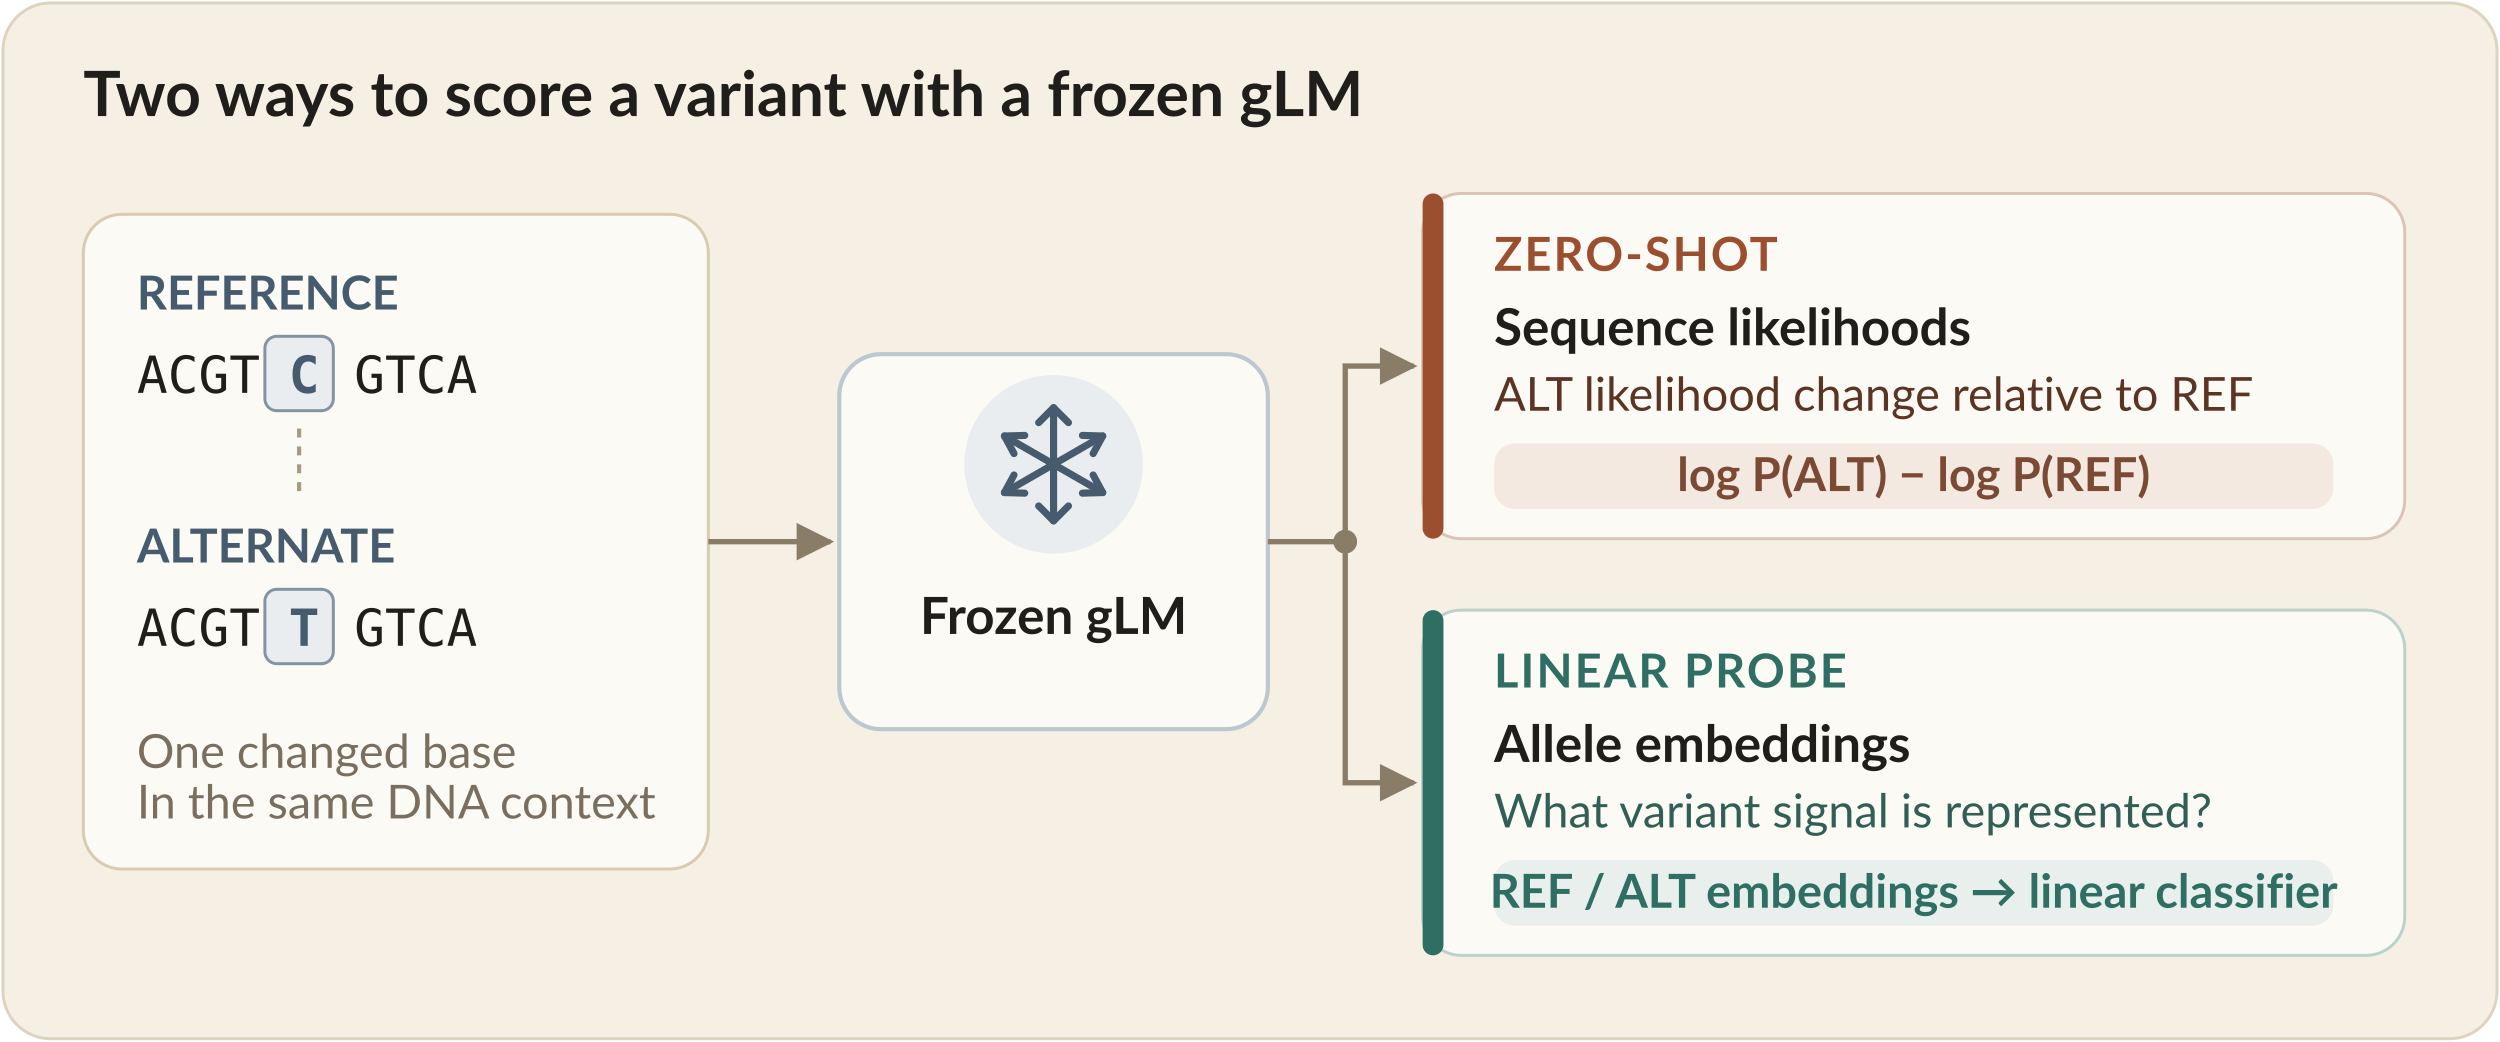
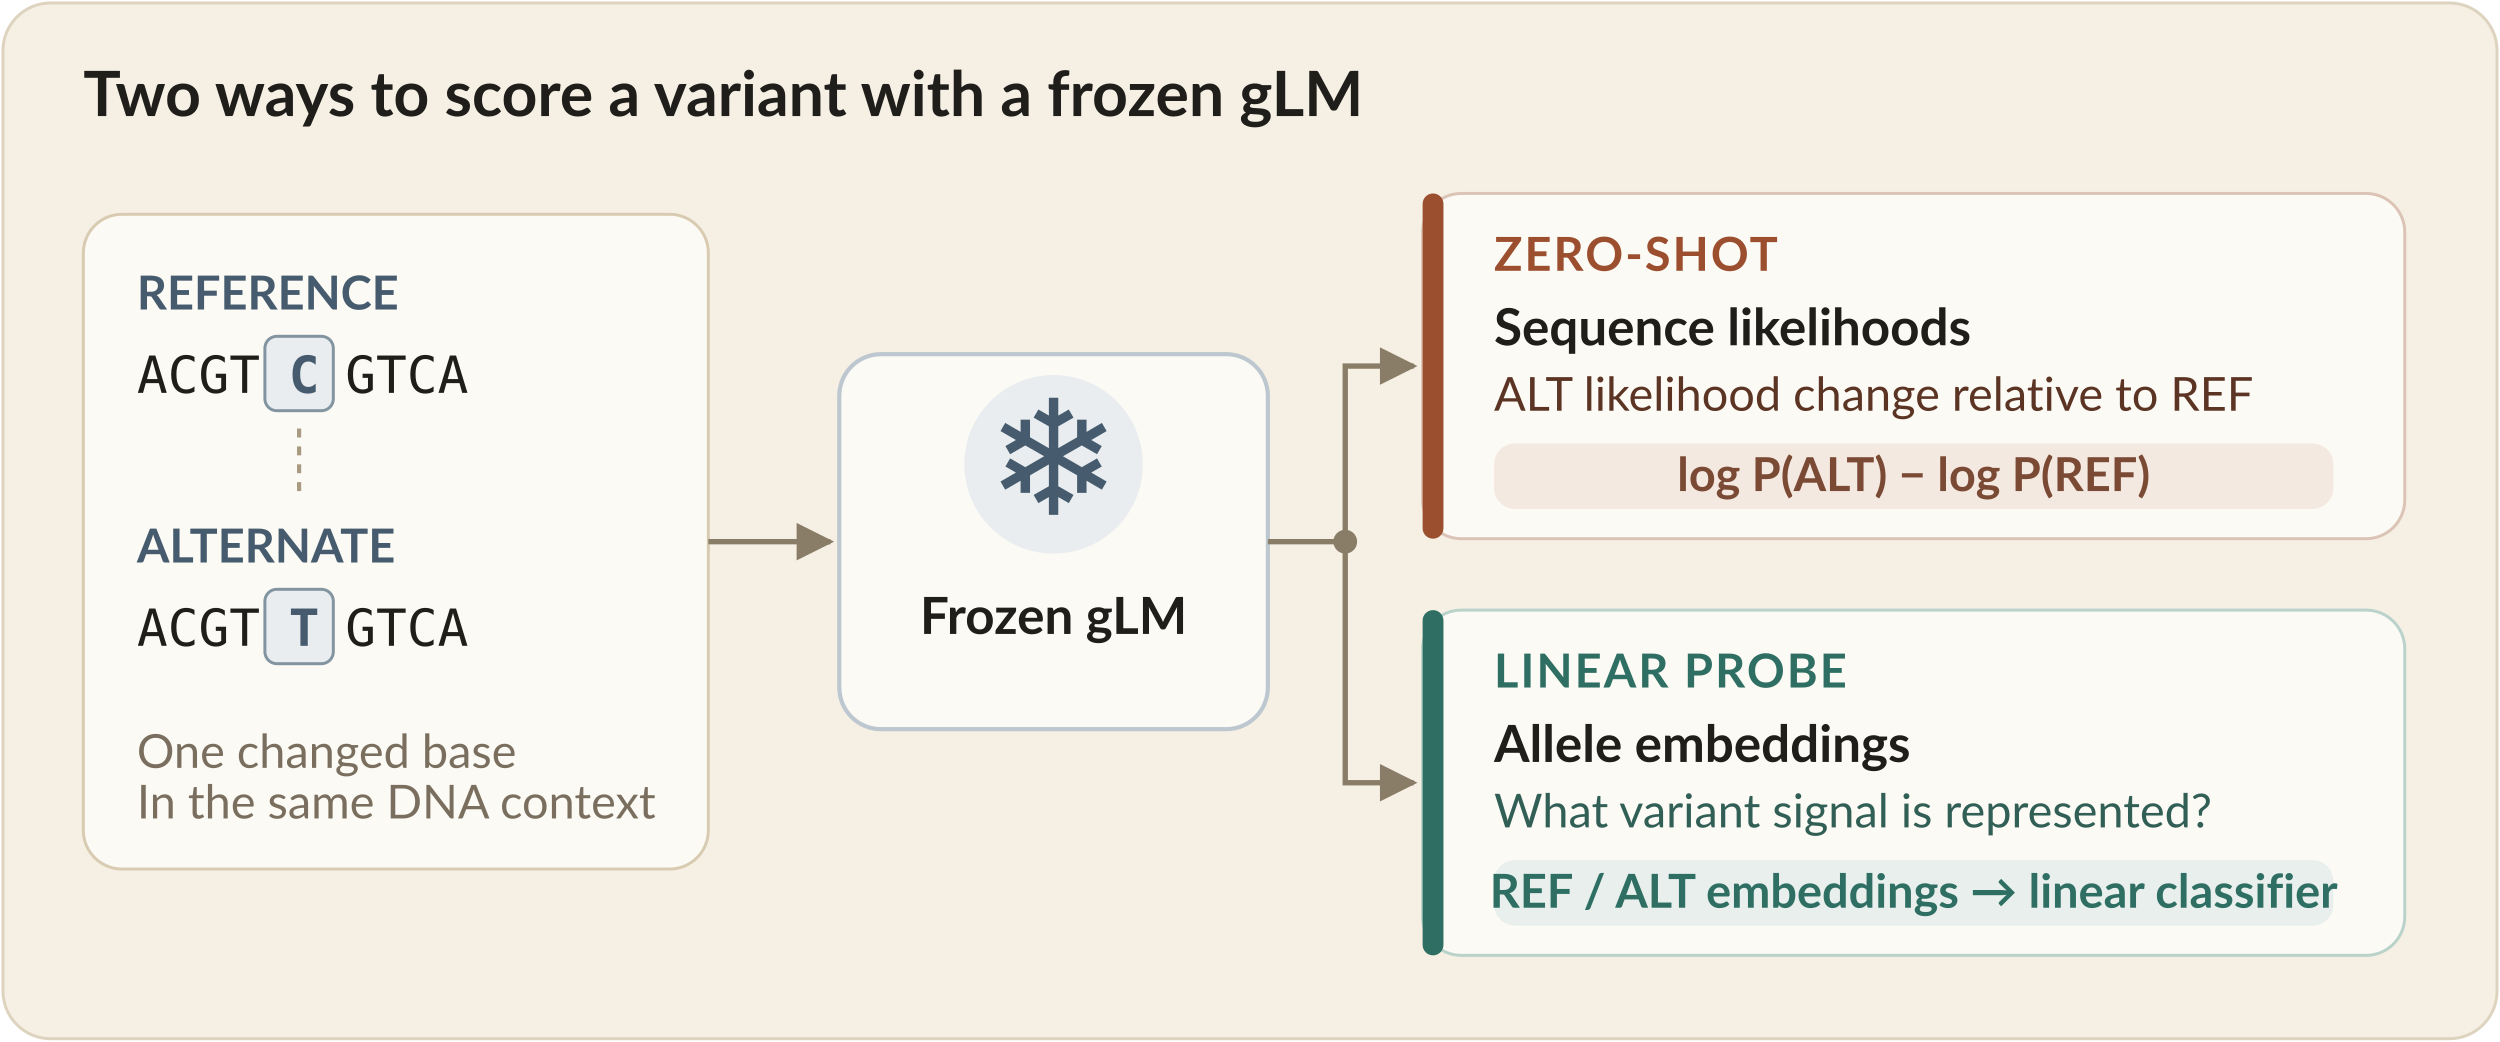
<svg xmlns="http://www.w3.org/2000/svg" width="840" height="350" viewBox="0 0 840 350" role="img" aria-labelledby="title desc" font-family="Lato, sans-serif" data-figure-typography="lato-v1" data-figure-render-width="640">
  <defs>
    <marker id="arrow" viewBox="0 0 10 10" refX="9" refY="5" markerWidth="7" markerHeight="7" orient="auto-start-reverse">
      <path d="M 0 0 L 10 5 L 0 10 z" fill="#8a7d68" />
    </marker>
  </defs>
  <rect x="1" y="1" width="838" height="348" rx="16" fill="#f6f0e4" stroke="#ddd3bf" />
  <text x="28" y="39" font-size="21" font-weight="750" fill="#1f1e1b">Two ways to score a variant with a frozen gLM</text>
  <rect x="28" y="72" width="210" height="220" rx="13" fill="#fcfaf5" stroke="#d9cbb1" />
  <text x="46" y="104" font-size="15.75" font-weight="700" fill="#465c6e">REFERENCE</text>
  <g font-family="ui-monospace, SFMono-Regular, Menlo, Consolas, monospace" font-size="17.182" fill="#1f1e1b">
    <text x="46" y="132">ACGT</text>
    <rect x="89" y="113" width="23" height="25" rx="4" fill="#e9edf0" stroke="#8394a1" />
    <text x="97" y="132" font-weight="700" fill="#465c6e">C</text>
-     <text x="119" y="132">GTCA</text>
+     <text x="116" y="132">GTCA</text>
  </g>
  <line x1="100.5" y1="144" x2="100.5" y2="165" stroke="#a89a80" stroke-width="1.4" stroke-dasharray="3 3" />
  <text x="46" y="189" font-size="15.75" font-weight="700" fill="#465c6e">ALTERNATE</text>
  <g font-family="ui-monospace, SFMono-Regular, Menlo, Consolas, monospace" font-size="17.182" fill="#1f1e1b">
    <text x="46" y="217">ACGT</text>
    <rect x="89" y="198" width="23" height="25" rx="4" fill="#e9edf0" stroke="#8394a1" />
    <text x="97" y="217" font-weight="700" fill="#465c6e">T</text>
-     <text x="119" y="217">GTCA</text>
+     <text x="116" y="217">GTCA</text>
  </g>
  <text x="46" y="258" font-size="15.75" fill="#7a6f5f">One changed base</text>
  <text x="46" y="275" font-size="15.75" fill="#7a6f5f">In the same DNA context</text>
  <path d="M 238 182 L 279 182" fill="none" stroke="#8a7d68" stroke-width="1.8" marker-end="url(#arrow)" />
  <rect x="282" y="119" width="144" height="126" rx="14" fill="#fcfaf5" stroke="#bdc7cf" stroke-width="1.4" />
  <circle cx="354" cy="156" r="30" fill="#e9edf0" />
-   <g fill="none" stroke="#465c6e" stroke-width="2.4" stroke-linecap="round">
-     <path d="M354 137 V175 M337.5 146.5 L370.5 165.5 M337.5 165.5 L370.5 146.5" />
-     <path d="M354 137 L349 142 M354 137 L359 142 M354 175 L349 170 M354 175 L359 170" />
-     <path d="M337.5 146.5 L344.3 146.3 M337.5 146.5 L340.7 152.4 M370.5 165.5 L367.3 159.6 M370.5 165.5 L363.7 165.7" />
-     <path d="M337.5 165.5 L340.7 159.6 M337.5 165.5 L344.3 165.7 M370.5 146.5 L363.7 146.3 M370.5 146.5 L367.3 152.4" />
-   </g>
+   <text x="354" y="173" text-anchor="middle" data-figure-preserve-typography="true" font-family="Lato, sans-serif" font-size="54" fill="#465c6e">❄︎</text>
  <text x="354" y="213" font-size="17.182" font-weight="750" text-anchor="middle" fill="#1f1e1b">Frozen gLM</text>
  <path d="M 426 182 L 452 182 L 452 123 L 475 123" fill="none" stroke="#8a7d68" stroke-width="1.8" marker-end="url(#arrow)" />
  <path d="M 452 182 L 452 263 L 475 263" fill="none" stroke="#8a7d68" stroke-width="1.8" marker-end="url(#arrow)" />
  <circle cx="452" cy="182" r="4" fill="#8a7d68" />
  <rect x="478" y="65" width="330" height="116" rx="13" fill="#fcfaf5" stroke="#dbc4b5" />
  <rect x="478" y="65" width="7" height="116" rx="3.5" fill="#9c4f2f" />
  <text x="502" y="91" font-size="15.75" font-weight="700" letter-spacing="0.7" fill="#9c4f2f">ZERO-SHOT</text>
  <text x="502" y="116" font-size="17.182" font-weight="750" fill="#1f1e1b">Sequence likelihoods</text>
  <text x="502" y="138" font-size="15.75" fill="#5b3424">ALT likelihood change relative to REF</text>
  <rect x="502" y="149" width="282" height="22" rx="7" fill="#f4e9e1" />
  <text x="643" y="165" font-size="15.75" font-weight="700" text-anchor="middle" fill="#7a4a35">log P(ALT) − log P(REF)</text>
  <rect x="478" y="205" width="330" height="116" rx="13" fill="#fcfaf5" stroke="#b9d2ca" />
  <rect x="478" y="205" width="7" height="116" rx="3.5" fill="#2f6f63" />
  <text x="502" y="231" font-size="15.75" font-weight="700" letter-spacing="0.7" fill="#2f6f63">LINEAR PROBE</text>
  <text x="502" y="256" font-size="17.182" font-weight="750" fill="#1f1e1b">Allele embeddings</text>
  <text x="502" y="278" font-size="15.75" fill="#315f56">What variant signal is represented?</text>
  <rect x="502" y="289" width="282" height="22" rx="7" fill="#e8efec" />
  <text x="643" y="305" font-size="15.75" font-weight="700" text-anchor="middle" fill="#2f6f63">REF / ALT embeddings → linear classifier</text>
</svg>
